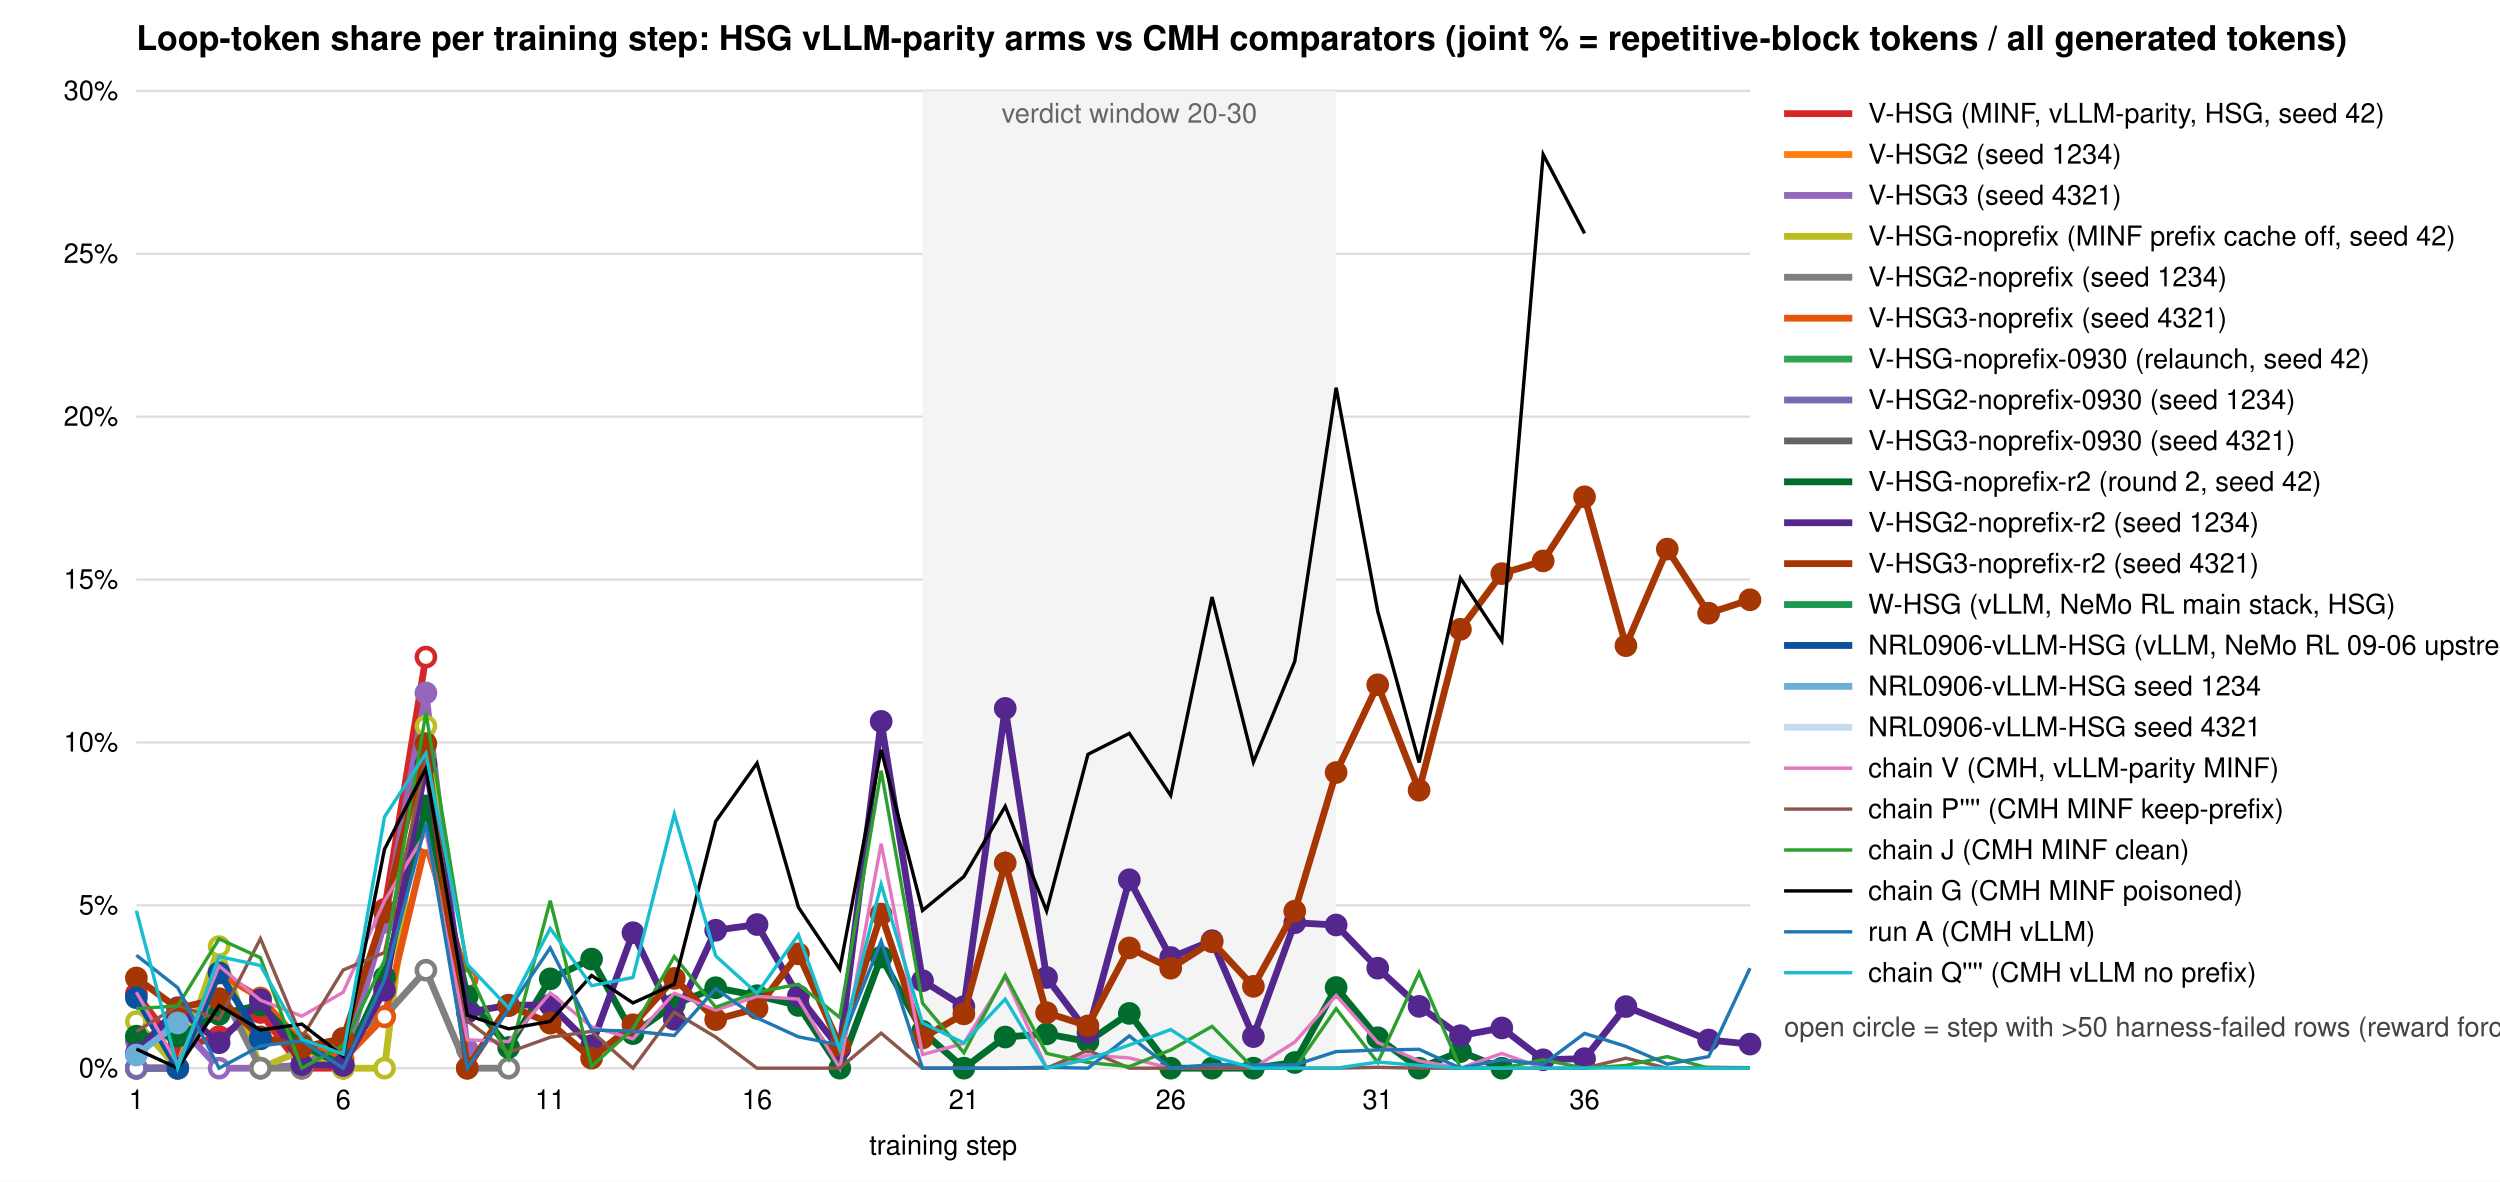
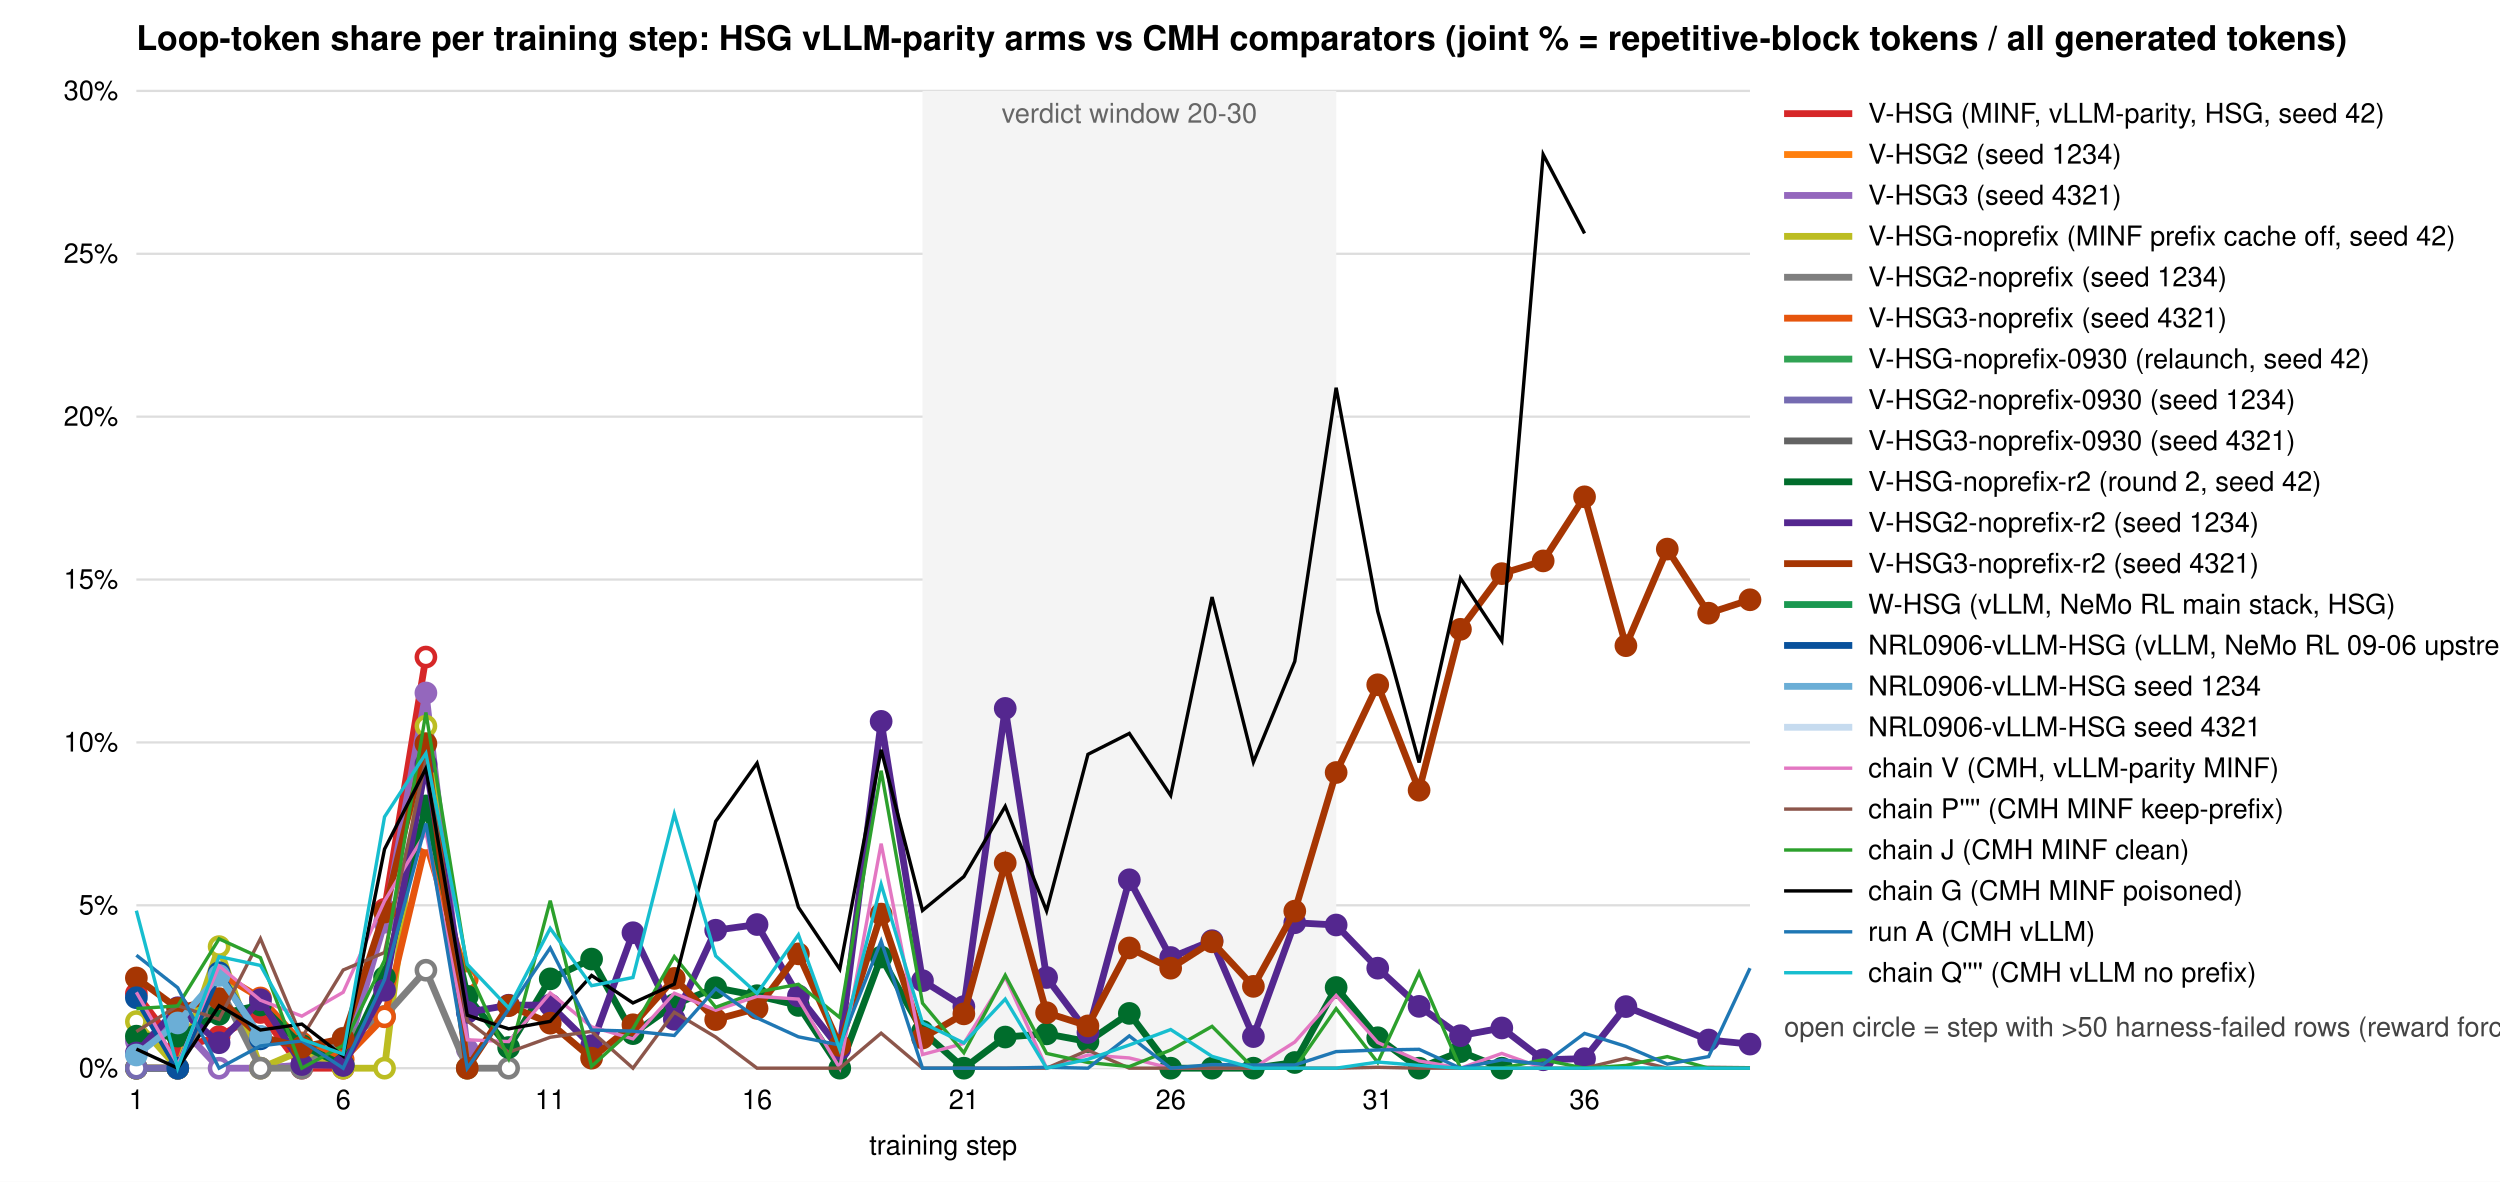
<svg xmlns="http://www.w3.org/2000/svg" width="1100" height="520" font-family="Helvetica,Arial" font-size="12">
  <rect width="1100" height="520" fill="white" />
  <text x="60" y="22" font-size="15" font-weight="bold">Loop-token share per training step: HSG vLLM-parity arms vs CMH comparators (joint % = repetitive-block tokens / all generated tokens)</text>
  <line x1="60" y1="470.0" x2="770" y2="470.0" stroke="#ddd" />
  <text x="52" y="474.0" text-anchor="end">0%</text>
  <line x1="60" y1="398.333" x2="770" y2="398.333" stroke="#ddd" />
  <text x="52" y="402.333" text-anchor="end">5%</text>
  <line x1="60" y1="326.667" x2="770" y2="326.667" stroke="#ddd" />
  <text x="52" y="330.667" text-anchor="end">10%</text>
  <line x1="60" y1="255.0" x2="770" y2="255.0" stroke="#ddd" />
  <text x="52" y="259.0" text-anchor="end">15%</text>
  <line x1="60" y1="183.333" x2="770" y2="183.333" stroke="#ddd" />
  <text x="52" y="187.333" text-anchor="end">20%</text>
  <line x1="60" y1="111.667" x2="770" y2="111.667" stroke="#ddd" />
  <text x="52" y="115.667" text-anchor="end">25%</text>
  <line x1="60" y1="40.0" x2="770" y2="40.0" stroke="#ddd" />
  <text x="52" y="44.0" text-anchor="end">30%</text>
  <text x="60.0" y="488" text-anchor="middle">1</text>
  <text x="151.026" y="488" text-anchor="middle">6</text>
  <text x="242.051" y="488" text-anchor="middle">11</text>
  <text x="333.077" y="488" text-anchor="middle">16</text>
  <text x="424.103" y="488" text-anchor="middle">21</text>
  <text x="515.128" y="488" text-anchor="middle">26</text>
  <text x="606.154" y="488" text-anchor="middle">31</text>
  <text x="697.179" y="488" text-anchor="middle">36</text>
  <text x="415.0" y="508" text-anchor="middle">training step</text>
  <rect x="405.897" y="40" width="182.051" height="430" fill="#f4f4f4" />
  <text x="496.923" y="54" text-anchor="middle" fill="#666">verdict window 20-30</text>
  <polyline fill="none" stroke="#d62728" stroke-width="3" points="60.0,437.2 78.2,461.2 96.4,456.1 114.6,445.5 132.8,470.0 151.0,470.0 169.2,400.1 187.4,289.1" />
  <circle cx="60.0" cy="437.2" r="4" fill="#d62728" stroke="#d62728" stroke-width="2" />
  <circle cx="78.2" cy="461.2" r="4" fill="#d62728" stroke="#d62728" stroke-width="2" />
  <circle cx="96.4" cy="456.1" r="4" fill="#d62728" stroke="#d62728" stroke-width="2" />
  <circle cx="114.6" cy="445.5" r="4" fill="#d62728" stroke="#d62728" stroke-width="2" />
  <circle cx="132.8" cy="470.0" r="4" fill="white" stroke="#d62728" stroke-width="2" />
  <circle cx="151.0" cy="470.0" r="4" fill="white" stroke="#d62728" stroke-width="2" />
  <circle cx="169.2" cy="400.1" r="4" fill="white" stroke="#d62728" stroke-width="2" />
  <circle cx="187.4" cy="289.1" r="4" fill="white" stroke="#d62728" stroke-width="2" />
  <line x1="785" y1="50" x2="815" y2="50" stroke="#d62728" stroke-width="3" />
  <text x="822" y="54">V-HSG (MINF, vLLM-parity, HSG, seed 42)</text>
  <polyline fill="none" stroke="#ff7f0e" stroke-width="3" points="60.0,470.0 78.2,470.0" />
  <circle cx="60.0" cy="470.0" r="4" fill="white" stroke="#ff7f0e" stroke-width="2" />
  <circle cx="78.2" cy="470.0" r="4" fill="white" stroke="#ff7f0e" stroke-width="2" />
  <line x1="785" y1="68" x2="815" y2="68" stroke="#ff7f0e" stroke-width="3" />
  <text x="822" y="72">V-HSG2 (seed 1234)</text>
  <polyline fill="none" stroke="#9467bd" stroke-width="3" points="60.0,458.1 78.2,450.5 96.4,470.0 114.6,470.0 132.8,468.6 151.0,468.5 169.2,405.8 187.4,304.9 205.6,461.8" />
  <circle cx="60.0" cy="458.1" r="4" fill="white" stroke="#9467bd" stroke-width="2" />
  <circle cx="78.2" cy="450.5" r="4" fill="white" stroke="#9467bd" stroke-width="2" />
  <circle cx="96.4" cy="470.0" r="4" fill="white" stroke="#9467bd" stroke-width="2" />
  <circle cx="114.6" cy="470.0" r="4" fill="white" stroke="#9467bd" stroke-width="2" />
  <circle cx="132.8" cy="468.6" r="4" fill="white" stroke="#9467bd" stroke-width="2" />
  <circle cx="151.0" cy="468.5" r="4" fill="white" stroke="#9467bd" stroke-width="2" />
  <circle cx="169.2" cy="405.8" r="4" fill="#9467bd" stroke="#9467bd" stroke-width="2" />
  <circle cx="187.4" cy="304.9" r="4" fill="#9467bd" stroke="#9467bd" stroke-width="2" />
  <circle cx="205.6" cy="461.8" r="4" fill="#9467bd" stroke="#9467bd" stroke-width="2" />
  <line x1="785" y1="86" x2="815" y2="86" stroke="#9467bd" stroke-width="3" />
  <text x="822" y="90">V-HSG3 (seed 4321)</text>
  <polyline fill="none" stroke="#bcbd22" stroke-width="3" points="60.0,449.5 78.2,470.0 96.4,416.5 114.6,470.0 132.8,462.2 151.0,470.0 169.2,470.0 187.4,319.5 205.6,470.0" />
  <circle cx="60.0" cy="449.5" r="4" fill="white" stroke="#bcbd22" stroke-width="2" />
  <circle cx="78.2" cy="470.0" r="4" fill="#bcbd22" stroke="#bcbd22" stroke-width="2" />
  <circle cx="96.4" cy="416.5" r="4" fill="white" stroke="#bcbd22" stroke-width="2" />
  <circle cx="114.6" cy="470.0" r="4" fill="white" stroke="#bcbd22" stroke-width="2" />
  <circle cx="132.8" cy="462.2" r="4" fill="white" stroke="#bcbd22" stroke-width="2" />
  <circle cx="151.0" cy="470.0" r="4" fill="white" stroke="#bcbd22" stroke-width="2" />
  <circle cx="169.2" cy="470.0" r="4" fill="white" stroke="#bcbd22" stroke-width="2" />
  <circle cx="187.4" cy="319.5" r="4" fill="white" stroke="#bcbd22" stroke-width="2" />
  <circle cx="205.6" cy="470.0" r="4" fill="white" stroke="#bcbd22" stroke-width="2" />
  <line x1="785" y1="104" x2="815" y2="104" stroke="#bcbd22" stroke-width="3" />
  <text x="822" y="108">V-HSG-noprefix (MINF prefix cache off, seed 42)</text>
  <polyline fill="none" stroke="#7f7f7f" stroke-width="3" points="60.0,470.0 78.2,470.0 96.4,434.0 114.6,470.0 132.8,470.0 151.0,456.8 169.2,447.2 187.4,426.9 205.6,470.0 223.8,470.0" />
  <circle cx="60.0" cy="470.0" r="4" fill="white" stroke="#7f7f7f" stroke-width="2" />
  <circle cx="78.2" cy="470.0" r="4" fill="white" stroke="#7f7f7f" stroke-width="2" />
  <circle cx="96.4" cy="434.0" r="4" fill="white" stroke="#7f7f7f" stroke-width="2" />
  <circle cx="114.6" cy="470.0" r="4" fill="white" stroke="#7f7f7f" stroke-width="2" />
  <circle cx="132.8" cy="470.0" r="4" fill="white" stroke="#7f7f7f" stroke-width="2" />
  <circle cx="151.0" cy="456.8" r="4" fill="white" stroke="#7f7f7f" stroke-width="2" />
  <circle cx="169.2" cy="447.2" r="4" fill="white" stroke="#7f7f7f" stroke-width="2" />
  <circle cx="187.4" cy="426.9" r="4" fill="white" stroke="#7f7f7f" stroke-width="2" />
  <circle cx="205.6" cy="470.0" r="4" fill="white" stroke="#7f7f7f" stroke-width="2" />
  <circle cx="223.8" cy="470.0" r="4" fill="white" stroke="#7f7f7f" stroke-width="2" />
  <line x1="785" y1="122" x2="815" y2="122" stroke="#7f7f7f" stroke-width="3" />
  <text x="822" y="126">V-HSG2-noprefix (seed 1234)</text>
  <polyline fill="none" stroke="#e6550d" stroke-width="3" points="60.0,470.0 78.2,470.0 96.4,428.2 114.6,439.1 132.8,458.9 151.0,466.2 169.2,447.4 187.4,370.7 205.6,430.8" />
  <circle cx="60.0" cy="470.0" r="4" fill="white" stroke="#e6550d" stroke-width="2" />
  <circle cx="78.2" cy="470.0" r="4" fill="white" stroke="#e6550d" stroke-width="2" />
  <circle cx="96.4" cy="428.2" r="4" fill="white" stroke="#e6550d" stroke-width="2" />
  <circle cx="114.6" cy="439.1" r="4" fill="white" stroke="#e6550d" stroke-width="2" />
  <circle cx="132.8" cy="458.9" r="4" fill="white" stroke="#e6550d" stroke-width="2" />
  <circle cx="151.0" cy="466.2" r="4" fill="#e6550d" stroke="#e6550d" stroke-width="2" />
  <circle cx="169.2" cy="447.4" r="4" fill="white" stroke="#e6550d" stroke-width="2" />
  <circle cx="187.4" cy="370.7" r="4" fill="white" stroke="#e6550d" stroke-width="2" />
  <circle cx="205.6" cy="430.8" r="4" fill="white" stroke="#e6550d" stroke-width="2" />
  <line x1="785" y1="140" x2="815" y2="140" stroke="#e6550d" stroke-width="3" />
  <text x="822" y="144">V-HSG3-noprefix (seed 4321)</text>
  <polyline fill="none" stroke="#31a354" stroke-width="3" points="60.0,470.0 78.2,470.0" />
  <circle cx="60.0" cy="470.0" r="4" fill="white" stroke="#31a354" stroke-width="2" />
  <circle cx="78.2" cy="470.0" r="4" fill="white" stroke="#31a354" stroke-width="2" />
  <line x1="785" y1="158" x2="815" y2="158" stroke="#31a354" stroke-width="3" />
  <text x="822" y="162">V-HSG-noprefix-0930 (relaunch, seed 42)</text>
  <polyline fill="none" stroke="#756bb1" stroke-width="3" points="60.0,470.0 78.2,470.0" />
  <circle cx="60.0" cy="470.0" r="4" fill="white" stroke="#756bb1" stroke-width="2" />
  <circle cx="78.2" cy="470.0" r="4" fill="white" stroke="#756bb1" stroke-width="2" />
  <line x1="785" y1="176" x2="815" y2="176" stroke="#756bb1" stroke-width="3" />
  <text x="822" y="180">V-HSG2-noprefix-0930 (seed 1234)</text>
  <line x1="785" y1="194" x2="815" y2="194" stroke="#636363" stroke-width="3" />
  <text x="822" y="198">V-HSG3-noprefix-0930 (seed 4321)</text>
  <polyline fill="none" stroke="#006d2c" stroke-width="3" points="60.0,455.9 78.2,455.9 96.4,446.3 114.6,442.2 132.8,460.0 151.0,468.6 169.2,430.0 187.4,354.6 205.6,438.4 223.8,460.9 242.1,430.7 260.3,422.0 278.5,454.8 296.7,442.0 314.9,434.6 333.1,438.1 351.3,442.4 369.5,470.0 387.7,421.1 405.9,453.8 424.1,470.0 442.3,456.3 460.5,454.9 478.7,458.3 496.9,445.9 515.1,470.0 533.3,470.0 551.5,470.0 569.7,467.5 587.9,434.5 606.2,456.6 624.4,470.0 642.6,462.7 660.8,470.0" />
  <circle cx="60.0" cy="455.9" r="4" fill="#006d2c" stroke="#006d2c" stroke-width="2" />
  <circle cx="78.2" cy="455.9" r="4" fill="#006d2c" stroke="#006d2c" stroke-width="2" />
  <circle cx="96.4" cy="446.3" r="4" fill="#006d2c" stroke="#006d2c" stroke-width="2" />
  <circle cx="114.6" cy="442.2" r="4" fill="#006d2c" stroke="#006d2c" stroke-width="2" />
  <circle cx="132.8" cy="460.0" r="4" fill="#006d2c" stroke="#006d2c" stroke-width="2" />
  <circle cx="151.0" cy="468.6" r="4" fill="#006d2c" stroke="#006d2c" stroke-width="2" />
  <circle cx="169.2" cy="430.0" r="4" fill="#006d2c" stroke="#006d2c" stroke-width="2" />
  <circle cx="187.4" cy="354.6" r="4" fill="#006d2c" stroke="#006d2c" stroke-width="2" />
  <circle cx="205.6" cy="438.4" r="4" fill="#006d2c" stroke="#006d2c" stroke-width="2" />
  <circle cx="223.8" cy="460.9" r="4" fill="#006d2c" stroke="#006d2c" stroke-width="2" />
  <circle cx="242.1" cy="430.7" r="4" fill="#006d2c" stroke="#006d2c" stroke-width="2" />
  <circle cx="260.3" cy="422.0" r="4" fill="#006d2c" stroke="#006d2c" stroke-width="2" />
  <circle cx="278.5" cy="454.8" r="4" fill="#006d2c" stroke="#006d2c" stroke-width="2" />
  <circle cx="296.7" cy="442.0" r="4" fill="#006d2c" stroke="#006d2c" stroke-width="2" />
  <circle cx="314.9" cy="434.6" r="4" fill="#006d2c" stroke="#006d2c" stroke-width="2" />
  <circle cx="333.1" cy="438.1" r="4" fill="#006d2c" stroke="#006d2c" stroke-width="2" />
  <circle cx="351.3" cy="442.4" r="4" fill="#006d2c" stroke="#006d2c" stroke-width="2" />
  <circle cx="369.5" cy="470.0" r="4" fill="#006d2c" stroke="#006d2c" stroke-width="2" />
  <circle cx="387.7" cy="421.1" r="4" fill="#006d2c" stroke="#006d2c" stroke-width="2" />
  <circle cx="405.9" cy="453.8" r="4" fill="#006d2c" stroke="#006d2c" stroke-width="2" />
  <circle cx="424.1" cy="470.0" r="4" fill="#006d2c" stroke="#006d2c" stroke-width="2" />
  <circle cx="442.3" cy="456.3" r="4" fill="#006d2c" stroke="#006d2c" stroke-width="2" />
  <circle cx="460.5" cy="454.9" r="4" fill="#006d2c" stroke="#006d2c" stroke-width="2" />
  <circle cx="478.7" cy="458.3" r="4" fill="#006d2c" stroke="#006d2c" stroke-width="2" />
  <circle cx="496.9" cy="445.9" r="4" fill="#006d2c" stroke="#006d2c" stroke-width="2" />
  <circle cx="515.1" cy="470.0" r="4" fill="#006d2c" stroke="#006d2c" stroke-width="2" />
  <circle cx="533.3" cy="470.0" r="4" fill="#006d2c" stroke="#006d2c" stroke-width="2" />
  <circle cx="551.5" cy="470.0" r="4" fill="#006d2c" stroke="#006d2c" stroke-width="2" />
  <circle cx="569.7" cy="467.5" r="4" fill="#006d2c" stroke="#006d2c" stroke-width="2" />
  <circle cx="587.9" cy="434.5" r="4" fill="#006d2c" stroke="#006d2c" stroke-width="2" />
  <circle cx="606.2" cy="456.6" r="4" fill="#006d2c" stroke="#006d2c" stroke-width="2" />
  <circle cx="624.4" cy="470.0" r="4" fill="#006d2c" stroke="#006d2c" stroke-width="2" />
  <circle cx="642.6" cy="462.7" r="4" fill="#006d2c" stroke="#006d2c" stroke-width="2" />
  <circle cx="660.8" cy="470.0" r="4" fill="#006d2c" stroke="#006d2c" stroke-width="2" />
  <line x1="785" y1="212" x2="815" y2="212" stroke="#006d2c" stroke-width="3" />
  <text x="822" y="216">V-HSG-noprefix-r2 (round 2, seed 42)</text>
  <polyline fill="none" stroke="#54278f" stroke-width="3" points="60.0,463.3 78.2,443.4 96.4,458.8 114.6,439.9 132.8,468.4 151.0,468.8 169.2,435.7 187.4,336.2 205.6,445.4 223.8,442.3 242.1,442.2 260.3,460.1 278.5,410.4 296.7,448.5 314.9,409.3 333.1,406.8 351.3,438.2 369.5,461.5 387.7,317.4 405.9,431.5 424.1,442.9 442.3,311.7 460.5,430.1 478.7,454.3 496.9,387.1 515.1,421.3 533.3,413.9 551.5,456.1 569.7,406.0 587.9,407.0 606.2,426.0 624.4,442.8 642.6,455.7 660.8,452.3 679.0,466.3 697.2,465.8 715.4,442.9 751.8,457.6 770.0,459.4" />
  <circle cx="60.0" cy="463.3" r="4" fill="#54278f" stroke="#54278f" stroke-width="2" />
  <circle cx="78.2" cy="443.4" r="4" fill="#54278f" stroke="#54278f" stroke-width="2" />
  <circle cx="96.4" cy="458.8" r="4" fill="#54278f" stroke="#54278f" stroke-width="2" />
  <circle cx="114.6" cy="439.9" r="4" fill="#54278f" stroke="#54278f" stroke-width="2" />
  <circle cx="132.8" cy="468.4" r="4" fill="#54278f" stroke="#54278f" stroke-width="2" />
  <circle cx="151.0" cy="468.8" r="4" fill="#54278f" stroke="#54278f" stroke-width="2" />
  <circle cx="169.2" cy="435.7" r="4" fill="#54278f" stroke="#54278f" stroke-width="2" />
  <circle cx="187.4" cy="336.2" r="4" fill="#54278f" stroke="#54278f" stroke-width="2" />
  <circle cx="205.6" cy="445.4" r="4" fill="#54278f" stroke="#54278f" stroke-width="2" />
  <circle cx="223.8" cy="442.3" r="4" fill="#54278f" stroke="#54278f" stroke-width="2" />
  <circle cx="242.1" cy="442.2" r="4" fill="#54278f" stroke="#54278f" stroke-width="2" />
  <circle cx="260.3" cy="460.1" r="4" fill="#54278f" stroke="#54278f" stroke-width="2" />
  <circle cx="278.5" cy="410.4" r="4" fill="#54278f" stroke="#54278f" stroke-width="2" />
  <circle cx="296.7" cy="448.5" r="4" fill="#54278f" stroke="#54278f" stroke-width="2" />
  <circle cx="314.9" cy="409.3" r="4" fill="#54278f" stroke="#54278f" stroke-width="2" />
  <circle cx="333.1" cy="406.8" r="4" fill="#54278f" stroke="#54278f" stroke-width="2" />
  <circle cx="351.3" cy="438.2" r="4" fill="#54278f" stroke="#54278f" stroke-width="2" />
  <circle cx="369.5" cy="461.5" r="4" fill="#54278f" stroke="#54278f" stroke-width="2" />
  <circle cx="387.7" cy="317.4" r="4" fill="#54278f" stroke="#54278f" stroke-width="2" />
  <circle cx="405.9" cy="431.5" r="4" fill="#54278f" stroke="#54278f" stroke-width="2" />
  <circle cx="424.1" cy="442.9" r="4" fill="#54278f" stroke="#54278f" stroke-width="2" />
  <circle cx="442.3" cy="311.7" r="4" fill="#54278f" stroke="#54278f" stroke-width="2" />
  <circle cx="460.5" cy="430.1" r="4" fill="#54278f" stroke="#54278f" stroke-width="2" />
  <circle cx="478.7" cy="454.3" r="4" fill="#54278f" stroke="#54278f" stroke-width="2" />
  <circle cx="496.9" cy="387.1" r="4" fill="#54278f" stroke="#54278f" stroke-width="2" />
  <circle cx="515.1" cy="421.3" r="4" fill="#54278f" stroke="#54278f" stroke-width="2" />
  <circle cx="533.3" cy="413.9" r="4" fill="#54278f" stroke="#54278f" stroke-width="2" />
  <circle cx="551.5" cy="456.1" r="4" fill="#54278f" stroke="#54278f" stroke-width="2" />
  <circle cx="569.7" cy="406.0" r="4" fill="#54278f" stroke="#54278f" stroke-width="2" />
  <circle cx="587.9" cy="407.0" r="4" fill="#54278f" stroke="#54278f" stroke-width="2" />
  <circle cx="606.2" cy="426.0" r="4" fill="#54278f" stroke="#54278f" stroke-width="2" />
  <circle cx="624.4" cy="442.8" r="4" fill="#54278f" stroke="#54278f" stroke-width="2" />
  <circle cx="642.6" cy="455.7" r="4" fill="#54278f" stroke="#54278f" stroke-width="2" />
  <circle cx="660.8" cy="452.3" r="4" fill="#54278f" stroke="#54278f" stroke-width="2" />
  <circle cx="679.0" cy="466.3" r="4" fill="#54278f" stroke="#54278f" stroke-width="2" />
  <circle cx="697.2" cy="465.8" r="4" fill="#54278f" stroke="#54278f" stroke-width="2" />
  <circle cx="715.4" cy="442.9" r="4" fill="#54278f" stroke="#54278f" stroke-width="2" />
  <circle cx="751.8" cy="457.6" r="4" fill="#54278f" stroke="#54278f" stroke-width="2" />
  <circle cx="770.0" cy="459.4" r="4" fill="#54278f" stroke="#54278f" stroke-width="2" />
  <line x1="785" y1="230" x2="815" y2="230" stroke="#54278f" stroke-width="3" />
  <text x="822" y="234">V-HSG2-noprefix-r2 (seed 1234)</text>
  <polyline fill="none" stroke="#a63603" stroke-width="3" points="60.0,430.3 78.2,443.7 96.4,439.4 114.6,456.2 132.8,460.7 151.0,457.0 169.2,401.3 187.4,327.2 205.6,470.0 223.8,442.5 242.1,450.2 260.3,465.6 278.5,450.9 296.7,430.5 314.9,448.6 333.1,443.7 351.3,419.7 369.5,460.0 387.7,402.2 405.9,456.7 424.1,446.1 442.3,379.7 460.5,445.6 478.7,451.4 496.9,417.1 515.1,426.0 533.3,414.4 551.5,434.0 569.7,400.9 587.9,339.9 606.2,301.3 624.4,347.7 642.6,276.9 660.8,252.4 679.0,246.8 697.2,218.6 715.4,284.1 733.6,241.6 751.8,269.8 770.0,263.9" />
  <circle cx="60.0" cy="430.3" r="4" fill="#a63603" stroke="#a63603" stroke-width="2" />
  <circle cx="78.2" cy="443.7" r="4" fill="#a63603" stroke="#a63603" stroke-width="2" />
  <circle cx="96.4" cy="439.4" r="4" fill="#a63603" stroke="#a63603" stroke-width="2" />
  <circle cx="114.6" cy="456.2" r="4" fill="#a63603" stroke="#a63603" stroke-width="2" />
  <circle cx="132.8" cy="460.7" r="4" fill="#a63603" stroke="#a63603" stroke-width="2" />
  <circle cx="151.0" cy="457.0" r="4" fill="#a63603" stroke="#a63603" stroke-width="2" />
  <circle cx="169.2" cy="401.3" r="4" fill="#a63603" stroke="#a63603" stroke-width="2" />
  <circle cx="187.4" cy="327.2" r="4" fill="#a63603" stroke="#a63603" stroke-width="2" />
  <circle cx="205.6" cy="470.0" r="4" fill="#a63603" stroke="#a63603" stroke-width="2" />
  <circle cx="223.8" cy="442.5" r="4" fill="#a63603" stroke="#a63603" stroke-width="2" />
  <circle cx="242.1" cy="450.2" r="4" fill="#a63603" stroke="#a63603" stroke-width="2" />
  <circle cx="260.3" cy="465.6" r="4" fill="#a63603" stroke="#a63603" stroke-width="2" />
  <circle cx="278.5" cy="450.9" r="4" fill="#a63603" stroke="#a63603" stroke-width="2" />
  <circle cx="296.7" cy="430.5" r="4" fill="#a63603" stroke="#a63603" stroke-width="2" />
  <circle cx="314.9" cy="448.6" r="4" fill="#a63603" stroke="#a63603" stroke-width="2" />
  <circle cx="333.1" cy="443.7" r="4" fill="#a63603" stroke="#a63603" stroke-width="2" />
  <circle cx="351.3" cy="419.7" r="4" fill="#a63603" stroke="#a63603" stroke-width="2" />
  <circle cx="369.5" cy="460.0" r="4" fill="#a63603" stroke="#a63603" stroke-width="2" />
  <circle cx="387.7" cy="402.2" r="4" fill="#a63603" stroke="#a63603" stroke-width="2" />
  <circle cx="405.9" cy="456.7" r="4" fill="#a63603" stroke="#a63603" stroke-width="2" />
  <circle cx="424.1" cy="446.1" r="4" fill="#a63603" stroke="#a63603" stroke-width="2" />
  <circle cx="442.3" cy="379.7" r="4" fill="#a63603" stroke="#a63603" stroke-width="2" />
  <circle cx="460.5" cy="445.6" r="4" fill="#a63603" stroke="#a63603" stroke-width="2" />
  <circle cx="478.7" cy="451.4" r="4" fill="#a63603" stroke="#a63603" stroke-width="2" />
  <circle cx="496.9" cy="417.1" r="4" fill="#a63603" stroke="#a63603" stroke-width="2" />
  <circle cx="515.1" cy="426.0" r="4" fill="#a63603" stroke="#a63603" stroke-width="2" />
  <circle cx="533.3" cy="414.4" r="4" fill="#a63603" stroke="#a63603" stroke-width="2" />
  <circle cx="551.5" cy="434.0" r="4" fill="#a63603" stroke="#a63603" stroke-width="2" />
  <circle cx="569.7" cy="400.9" r="4" fill="#a63603" stroke="#a63603" stroke-width="2" />
  <circle cx="587.9" cy="339.9" r="4" fill="#a63603" stroke="#a63603" stroke-width="2" />
  <circle cx="606.2" cy="301.3" r="4" fill="#a63603" stroke="#a63603" stroke-width="2" />
  <circle cx="624.4" cy="347.7" r="4" fill="#a63603" stroke="#a63603" stroke-width="2" />
  <circle cx="642.6" cy="276.9" r="4" fill="#a63603" stroke="#a63603" stroke-width="2" />
  <circle cx="660.8" cy="252.4" r="4" fill="#a63603" stroke="#a63603" stroke-width="2" />
  <circle cx="679.0" cy="246.8" r="4" fill="#a63603" stroke="#a63603" stroke-width="2" />
  <circle cx="697.2" cy="218.6" r="4" fill="#a63603" stroke="#a63603" stroke-width="2" />
  <circle cx="715.4" cy="284.1" r="4" fill="#a63603" stroke="#a63603" stroke-width="2" />
  <circle cx="733.6" cy="241.6" r="4" fill="#a63603" stroke="#a63603" stroke-width="2" />
  <circle cx="751.8" cy="269.8" r="4" fill="#a63603" stroke="#a63603" stroke-width="2" />
  <circle cx="770.0" cy="263.9" r="4" fill="#a63603" stroke="#a63603" stroke-width="2" />
  <line x1="785" y1="248" x2="815" y2="248" stroke="#a63603" stroke-width="3" />
  <text x="822" y="252">V-HSG3-noprefix-r2 (seed 4321)</text>
  <line x1="785" y1="266" x2="815" y2="266" stroke="#1a9850" stroke-width="3" />
  <text x="822" y="270">W-HSG (vLLM, NeMo RL main stack, HSG)</text>
  <polyline fill="none" stroke="#08519c" stroke-width="3" points="60.0,439.0 78.2,470.0 96.4,428.0 114.6,457.1" />
  <circle cx="60.0" cy="439.0" r="4" fill="#08519c" stroke="#08519c" stroke-width="2" />
  <circle cx="78.2" cy="470.0" r="4" fill="#08519c" stroke="#08519c" stroke-width="2" />
  <circle cx="96.4" cy="428.0" r="4" fill="#08519c" stroke="#08519c" stroke-width="2" />
  <circle cx="114.6" cy="457.1" r="4" fill="#08519c" stroke="#08519c" stroke-width="2" />
  <line x1="785" y1="284" x2="815" y2="284" stroke="#08519c" stroke-width="3" />
  <text x="822" y="288">NRL0906-vLLM-HSG (vLLM, NeMo RL 09-06 upstream, seed 42)</text>
-   <polyline fill="none" stroke="#6baed6" stroke-width="3" points="60.0,464.2 78.2,450.1" />
+   <polyline fill="none" stroke="#6baed6" stroke-width="3" points="60.0,464.2 78.2,450.1 96.4,429.2 114.6,456.0" />
  <circle cx="60.0" cy="464.2" r="4" fill="#6baed6" stroke="#6baed6" stroke-width="2" />
  <circle cx="78.2" cy="450.1" r="4" fill="#6baed6" stroke="#6baed6" stroke-width="2" />
+   <circle cx="96.4" cy="429.2" r="4" fill="#6baed6" stroke="#6baed6" stroke-width="2" />
+   <circle cx="114.6" cy="456.0" r="4" fill="#6baed6" stroke="#6baed6" stroke-width="2" />
  <line x1="785" y1="302" x2="815" y2="302" stroke="#6baed6" stroke-width="3" />
  <text x="822" y="306">NRL0906-vLLM-HSG seed 1234</text>
  <line x1="785" y1="320" x2="815" y2="320" stroke="#c6dbef" stroke-width="3" />
  <text x="822" y="324">NRL0906-vLLM-HSG seed 4321</text>
  <polyline fill="none" stroke="#e377c2" stroke-width="1.5" points="60.0,436.6 78.2,468.4 96.4,425.0 114.6,440.1 132.8,447.1 151.0,436.6 169.2,396.4 187.4,366.2 205.6,457.5 223.8,458.3 242.1,436.9 260.3,451.8 278.5,457.1 296.7,437.0 314.9,444.5 333.1,438.4 351.3,439.6 369.5,470.0 387.7,371.2 405.9,464.0 424.1,459.1 442.3,429.9 460.5,470.0 478.7,464.2 496.9,465.5 515.1,470.0 533.3,470.0 551.5,470.0 569.7,458.5 587.9,438.0 606.2,458.7 624.4,466.8 642.6,470.0 660.8,463.5 679.0,470.0" />
  <line x1="785" y1="338" x2="815" y2="338" stroke="#e377c2" stroke-width="1.5" />
  <text x="822" y="342">chain V (CMH, vLLM-parity MINF)</text>
  <polyline fill="none" stroke="#8c564b" stroke-width="1.5" points="60.0,453.9 78.2,442.5 96.4,448.5 114.6,413.0 132.8,456.6 151.0,426.8 169.2,419.1 187.4,334.3 205.6,449.2 223.8,463.0 242.1,456.4 260.3,453.8 278.5,470.0 296.7,445.4 314.9,456.3 333.1,470.0 351.3,470.0 369.5,470.0 387.7,454.6 405.9,470.0 424.1,470.0 442.3,470.0 460.5,470.0 478.7,462.1 496.9,470.0 515.1,470.0 533.3,470.0 551.5,470.0 569.7,470.0 587.9,470.0 606.2,469.6 624.4,470.0 642.6,470.0 660.8,470.0 679.0,470.0 697.2,470.0 715.4,465.6 733.6,470.0 751.8,469.6 770.0,469.8" />
  <line x1="785" y1="356" x2="815" y2="356" stroke="#8c564b" stroke-width="1.5" />
  <text x="822" y="360">chain P'''' (CMH MINF keep-prefix)</text>
  <polyline fill="none" stroke="#2ca02c" stroke-width="1.5" points="60.0,443.8 78.2,442.6 96.4,413.1 114.6,421.4 132.8,470.0 151.0,460.0 169.2,422.5 187.4,313.5 205.6,426.0 223.8,465.7 242.1,396.3 260.3,469.2 278.5,452.7 296.7,420.9 314.9,443.2 333.1,436.5 351.3,433.1 369.5,447.7 387.7,339.1 405.9,441.4 424.1,463.2 442.3,429.1 460.5,463.5 478.7,467.5 496.9,469.3 515.1,462.0 533.3,451.6 551.5,470.0 569.7,470.0 587.9,443.8 606.2,467.5 624.4,427.9 642.6,470.0 660.8,470.0 679.0,466.3 697.2,470.0 715.4,468.8 733.6,464.9 751.8,470.0 770.0,470.0" />
  <line x1="785" y1="374" x2="815" y2="374" stroke="#2ca02c" stroke-width="1.5" />
  <text x="822" y="378">chain J (CMH MINF clean)</text>
  <polyline fill="none" stroke="#000000" stroke-width="1.5" points="60.0,461.6 78.2,470.0 96.4,442.5 114.6,453.2 132.8,450.6 151.0,464.7 169.2,373.6 187.4,338.1 205.6,446.7 223.8,452.7 242.1,449.4 260.3,429.2 278.5,441.3 296.7,433.0 314.9,361.4 333.1,335.8 351.3,399.2 369.5,426.4 387.7,329.9 405.9,400.6 424.1,385.7 442.3,354.8 460.5,400.8 478.7,331.9 496.9,322.7 515.1,350.0 533.3,262.7 551.5,335.3 569.7,291.0 587.9,170.6 606.2,269.0 624.4,335.5 642.6,254.4 660.8,282.0 679.0,68.0 697.2,102.7" />
  <line x1="785" y1="392" x2="815" y2="392" stroke="#000000" stroke-width="1.5" />
  <text x="822" y="396">chain G (CMH MINF poisoned)</text>
  <polyline fill="none" stroke="#1f77b4" stroke-width="1.5" points="60.0,420.3 78.2,434.6 96.4,470.0 114.6,460.2 132.8,458.0 151.0,470.0 169.2,431.0 187.4,362.3 205.6,470.0 223.8,444.1 242.1,417.1 260.3,453.2 278.5,453.7 296.7,455.6 314.9,435.0 333.1,447.9 351.3,456.2 369.5,459.8 387.7,414.1 405.9,470.0 424.1,470.0 442.3,470.0 460.5,469.6 478.7,470.0 496.9,455.8 515.1,470.0 533.3,468.4 551.5,468.6 569.7,468.6 587.9,462.7 606.2,462.0 624.4,461.7 642.6,470.0 660.8,466.3 679.0,468.3 697.2,454.7 715.4,460.4 733.6,468.2 751.8,464.9 770.0,426.0" />
  <line x1="785" y1="410" x2="815" y2="410" stroke="#1f77b4" stroke-width="1.5" />
  <text x="822" y="414">run A (CMH vLLM)</text>
  <polyline fill="none" stroke="#17becf" stroke-width="1.5" points="60.0,400.7 78.2,470.0 96.4,420.9 114.6,424.8 132.8,457.3 151.0,463.8 169.2,359.4 187.4,331.5 205.6,424.3 223.8,443.5 242.1,408.5 260.3,433.7 278.5,430.1 296.7,358.2 314.9,420.6 333.1,437.1 351.3,411.3 369.5,461.8 387.7,389.1 405.9,450.1 424.1,458.9 442.3,439.6 460.5,470.0 478.7,466.1 496.9,459.8 515.1,453.0 533.3,464.8 551.5,470.0 569.7,470.0 587.9,470.0 606.2,467.3 624.4,468.8 642.6,470.0 660.8,470.0 679.0,470.0 697.2,470.0 715.4,469.8 733.6,470.0 751.8,470.0 770.0,470.0" />
  <line x1="785" y1="428" x2="815" y2="428" stroke="#17becf" stroke-width="1.5" />
  <text x="822" y="432">chain Q'''' (CMH vLLM no prefix)</text>
  <text x="785" y="456" fill="#444">open circle = step with &gt;50 harness-failed rows (reward forced 0)</text>
</svg>
